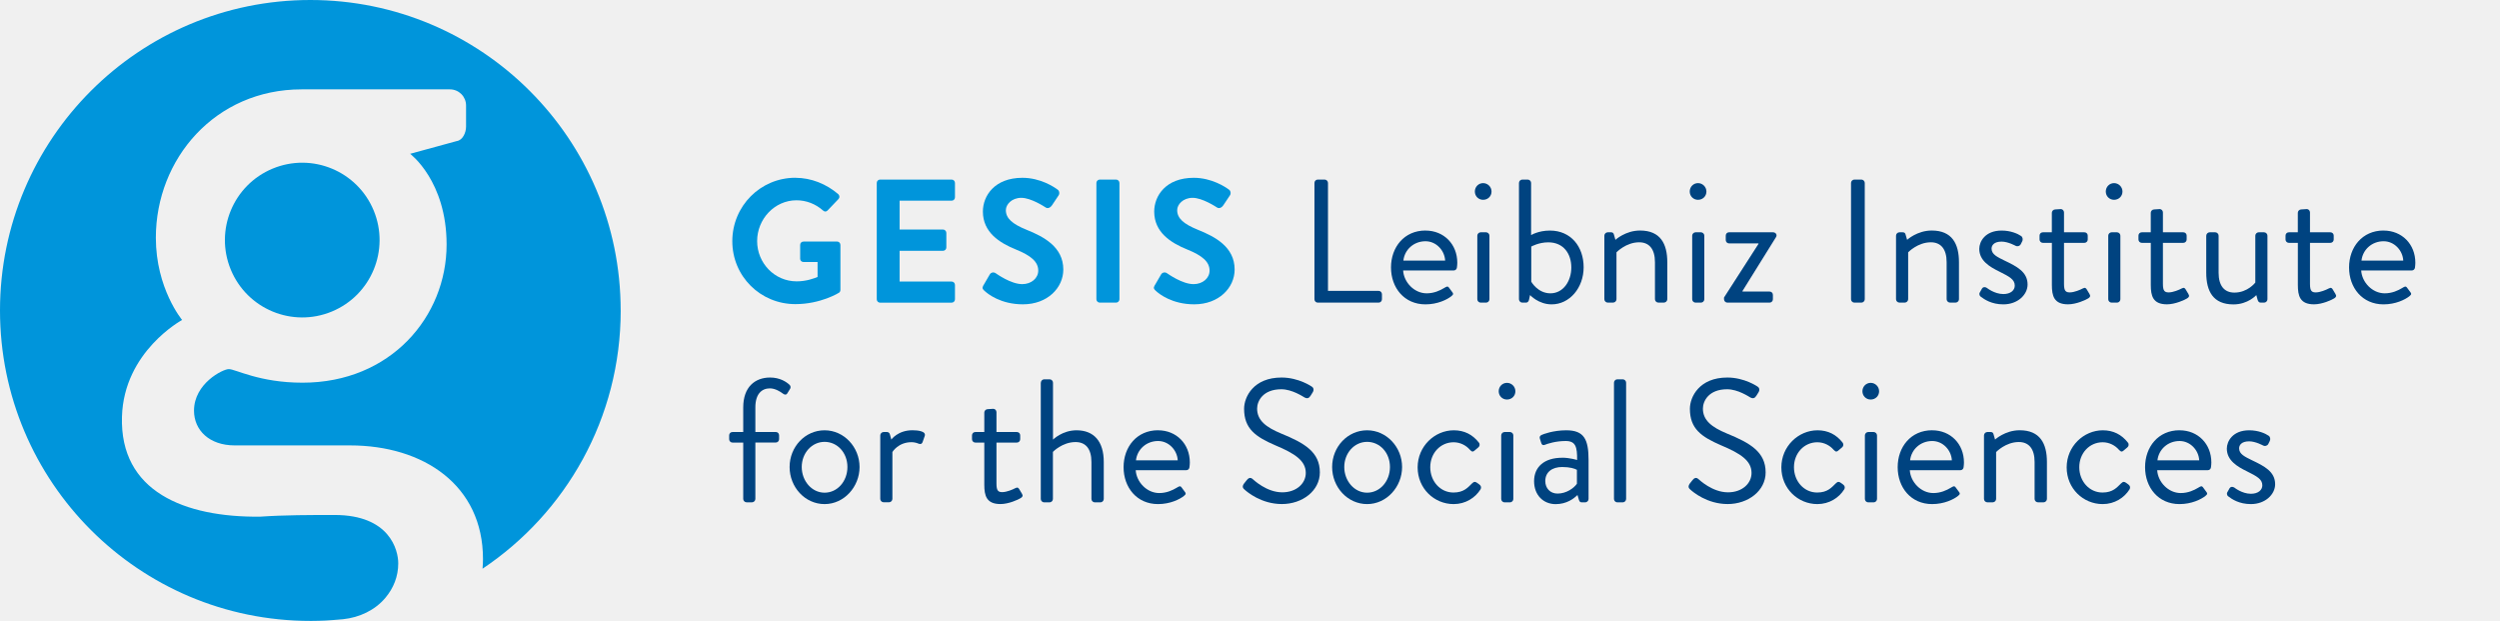
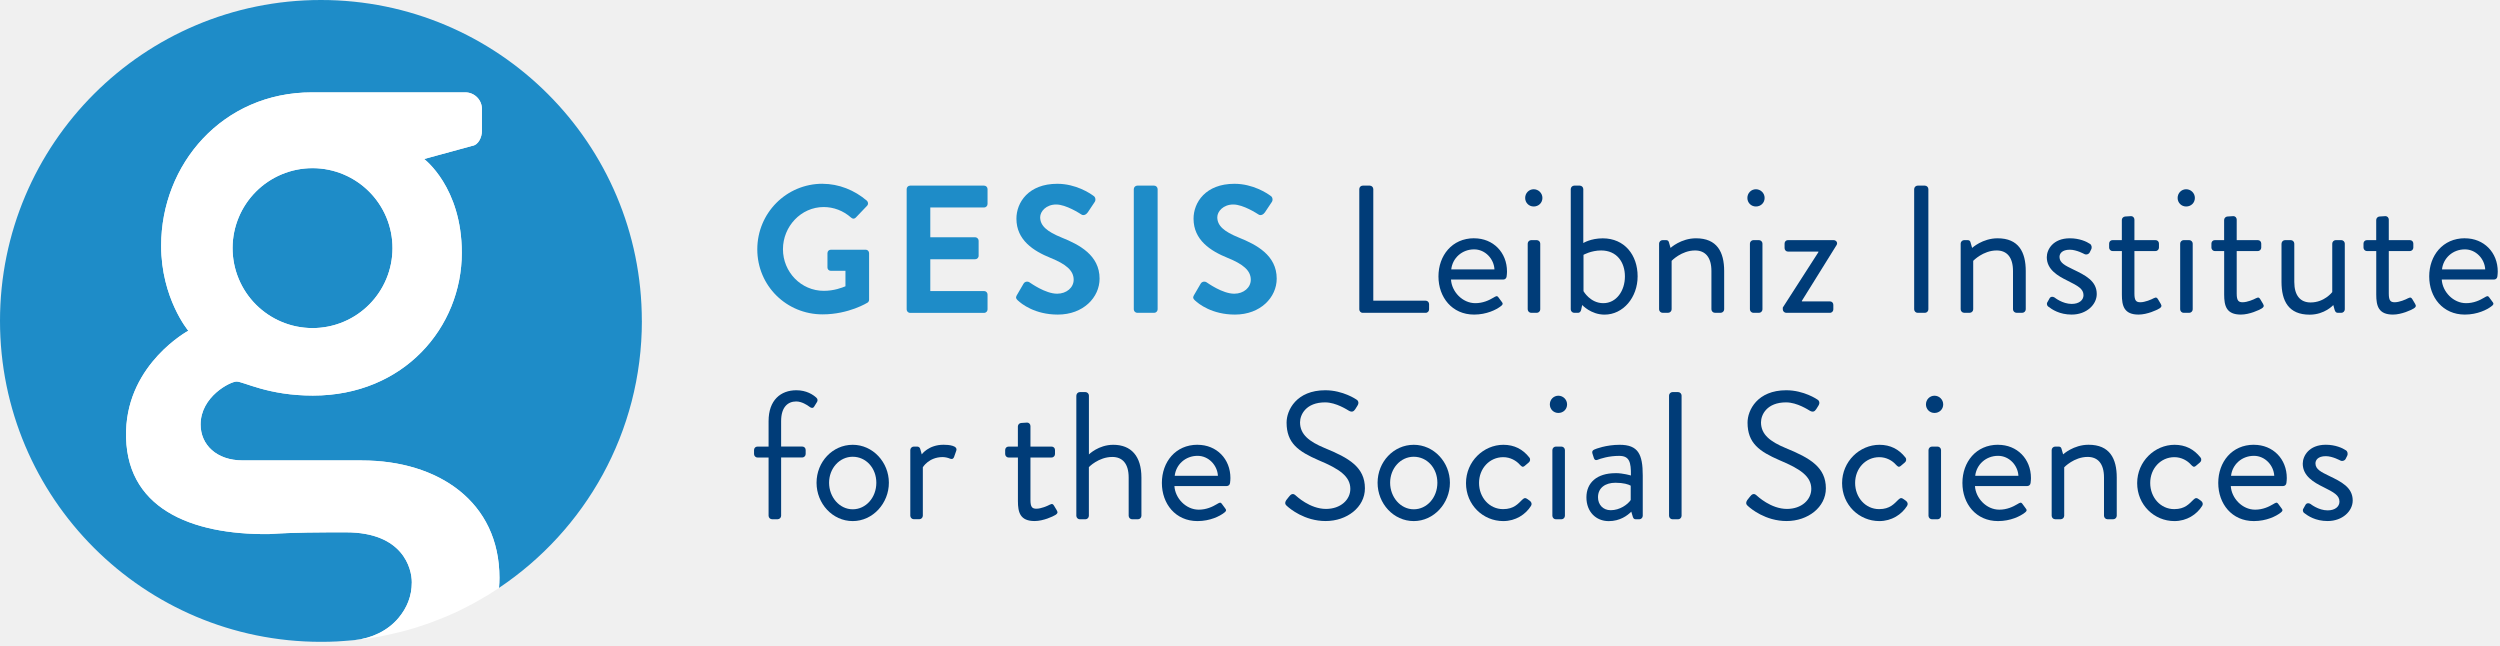
- <svg xmlns="http://www.w3.org/2000/svg" id="Ebene_1" data-name="Ebene 1" viewBox="0 0 620.22 154.04">
-   <defs>
-     <style>
-       .cls-1 {
-         fill: none;
-       }
- 
-       .cls-2 {
-         fill: #004380;
-       }
- 
-       .cls-3 {
-         fill: #0095db;
-       }
-     </style>
-   </defs>
-   <circle class="cls-3" cx="75.01" cy="59.56" r="19.19" transform="translate(-17.08 33.24) rotate(-22.5)" />
+ <svg xmlns="http://www.w3.org/2000/svg" width="100%" height="100%" viewBox="0 0 600 155" version="1.1" xml:space="preserve" style="fill-rule:evenodd;clip-rule:evenodd;stroke-linejoin:round;stroke-miterlimit:2;">
  <g>
-     <rect class="cls-1" x="179.97" y="44.55" width="437.48" height="80.51" />
-     <path class="cls-3" d="M197.41,44.11c3.92,0,7.68,1.53,10.64,4.06.35.35.39.87.04,1.22l-2.7,2.83c-.35.35-.74.35-1.13,0-1.88-1.66-4.19-2.53-6.58-2.53-5.45,0-9.77,4.67-9.77,10.12s4.32,9.99,9.81,9.99c2.44,0,4.32-.74,5.19-1.09v-3.71h-3.49c-.48,0-.83-.35-.83-.79v-3.45c0-.48.35-.83.83-.83h8.37c.44,0,.79.39.79.83v11.16c0,.35-.17.57-.35.7,0,0-4.49,2.83-10.82,2.83-8.68,0-15.66-6.89-15.66-15.61s6.98-15.74,15.66-15.74Z" />
-     <path class="cls-3" d="M217.6,45.38c0-.44.35-.83.83-.83h17.75c.48,0,.83.39.83.83v3.58c0,.44-.35.83-.83.83h-12.91v7.15h10.77c.44,0,.83.39.83.83v3.62c0,.48-.39.83-.83.83h-10.77v7.63h12.91c.48,0,.83.39.83.83v3.58c0,.44-.35.83-.83.83h-17.75c-.48,0-.83-.39-.83-.83v-28.87Z" />
-     <path class="cls-3" d="M244.07,70.8l1.57-2.7c.35-.61,1.09-.61,1.48-.31.22.13,3.75,2.7,6.59,2.7,2.27,0,3.97-1.48,3.97-3.36,0-2.22-1.88-3.75-5.54-5.23-4.1-1.66-8.2-4.27-8.2-9.42,0-3.88,2.88-8.37,9.81-8.37,4.45,0,7.85,2.27,8.72,2.92.44.26.57,1,.26,1.44l-1.66,2.49c-.35.52-1,.87-1.53.52-.35-.22-3.66-2.4-6.06-2.4s-3.84,1.66-3.84,3.05c0,2.05,1.61,3.44,5.15,4.88,4.23,1.7,9.11,4.23,9.11,9.86,0,4.49-3.88,8.63-10.03,8.63-5.49,0-8.72-2.57-9.59-3.4-.39-.39-.61-.61-.22-1.31Z" />
-     <path class="cls-3" d="M272.11,45.38c0-.44.39-.83.83-.83h4.06c.44,0,.83.39.83.83v28.87c0,.44-.39.83-.83.83h-4.06c-.44,0-.83-.39-.83-.83v-28.87Z" />
-     <path class="cls-3" d="M286.59,70.8l1.57-2.7c.35-.61,1.09-.61,1.48-.31.22.13,3.75,2.7,6.59,2.7,2.27,0,3.97-1.48,3.97-3.36,0-2.22-1.88-3.75-5.54-5.23-4.1-1.66-8.2-4.27-8.2-9.42,0-3.88,2.88-8.37,9.81-8.37,4.45,0,7.85,2.27,8.72,2.92.44.26.57,1,.26,1.44l-1.66,2.49c-.35.52-1,.87-1.53.52-.35-.22-3.66-2.4-6.06-2.4s-3.84,1.66-3.84,3.05c0,2.05,1.61,3.44,5.15,4.88,4.23,1.7,9.11,4.23,9.11,9.86,0,4.49-3.88,8.63-10.03,8.63-5.49,0-8.72-2.57-9.59-3.4-.39-.39-.61-.61-.22-1.31Z" />
-     <path class="cls-2" d="M326.23,45.38c0-.44.35-.83.83-.83h1.7c.44,0,.83.39.83.83v26.78h12.56c.48,0,.83.39.83.83v1.26c0,.44-.35.83-.83.83h-15.09c-.48,0-.83-.39-.83-.83v-28.87Z" />
-     <path class="cls-2" d="M353.79,57.2c4.58,0,7.89,3.4,7.89,7.98,0,.31-.04.87-.09,1.18-.04.44-.39.74-.79.74h-12.56c.17,2.92,2.75,5.67,5.84,5.67,1.83,0,3.31-.7,4.32-1.31.61-.35.87-.57,1.22-.09.26.35.48.65.74,1,.31.39.48.65-.17,1.13-1.05.83-3.4,2.01-6.41,2.01-5.28,0-8.55-4.14-8.55-9.16s3.27-9.16,8.55-9.16ZM358.67,64.65c-.13-2.53-2.22-4.8-4.88-4.8-2.92,0-5.19,2.09-5.49,4.8h10.38Z" />
-     <path class="cls-2" d="M366.04,47.52c0-1.18.92-2.09,2.05-2.09s2.09.92,2.09,2.09-.92,2.05-2.09,2.05-2.05-.92-2.05-2.05ZM366.65,58.46c0-.44.39-.83.83-.83h1.35c.44,0,.83.39.83.83v15.79c0,.44-.39.83-.83.83h-1.35c-.44,0-.83-.39-.83-.83v-15.79Z" />
-     <path class="cls-2" d="M376.99,45.38c0-.44.39-.83.83-.83h1.35c.44,0,.83.39.83.83v12.95s1.79-1.13,4.67-1.13c5.23,0,8.37,4.01,8.37,9.11s-3.49,9.2-7.94,9.2c-3.27,0-5.36-2.31-5.36-2.31l-.26,1.18c-.09.39-.35.7-.74.7h-.92c-.44,0-.83-.39-.83-.83v-28.87ZM384.79,72.77c3.18,0,5.19-3.01,5.19-6.41s-1.92-6.24-5.71-6.24c-2.4,0-4.23,1.05-4.23,1.05v8.72s1.61,2.88,4.75,2.88Z" />
-     <path class="cls-2" d="M398.18,58.46c0-.44.39-.83.83-.83h.83c.39,0,.61.17.7.52l.39,1.35s2.49-2.31,6.11-2.31c5.06,0,6.76,3.31,6.76,7.85v9.2c0,.44-.39.83-.83.83h-1.4c-.44,0-.83-.39-.83-.83v-9.2c0-3.31-1.48-4.93-3.92-4.93-3.27,0-5.63,2.49-5.63,2.49v11.64c0,.44-.39.83-.83.83h-1.35c-.44,0-.83-.39-.83-.83v-15.79Z" />
-     <path class="cls-2" d="M419.37,47.52c0-1.18.92-2.09,2.05-2.09s2.09.92,2.09,2.09-.92,2.05-2.09,2.05-2.05-.92-2.05-2.05ZM419.98,58.46c0-.44.39-.83.83-.83h1.35c.44,0,.83.39.83.83v15.79c0,.44-.39.83-.83.83h-1.35c-.44,0-.83-.39-.83-.83v-15.79Z" />
-     <path class="cls-2" d="M427.88,73.81l8.55-13.3v-.13h-7.33c-.44,0-.79-.39-.79-.83v-1.09c0-.48.35-.83.79-.83h10.95c.65,0,1.09.61.74,1.18l-8.33,13.39v.13h6.72c.48,0,.83.35.83.83v1.09c0,.44-.35.83-.83.83h-10.47c-.44,0-.83-.39-.83-.83v-.44Z" />
-     <path class="cls-2" d="M459.4,45.38c0-.44.39-.83.83-.83h1.75c.44,0,.83.39.83.83v28.87c0,.44-.39.83-.83.83h-1.75c-.44,0-.83-.39-.83-.83v-28.87Z" />
-     <path class="cls-2" d="M470.57,58.46c0-.44.39-.83.83-.83h.83c.39,0,.61.17.7.52l.39,1.35s2.49-2.31,6.11-2.31c5.06,0,6.76,3.31,6.76,7.85v9.2c0,.44-.39.83-.83.83h-1.4c-.44,0-.83-.39-.83-.83v-9.2c0-3.31-1.48-4.93-3.92-4.93-3.27,0-5.63,2.49-5.63,2.49v11.64c0,.44-.39.83-.83.83h-1.35c-.44,0-.83-.39-.83-.83v-15.79Z" />
-     <path class="cls-2" d="M491.32,72.64c.17-.26.48-.87.61-1.09.22-.35.7-.44,1.18-.13,0,0,1.88,1.53,4.1,1.53,1.79,0,2.83-.92,2.83-2.09,0-1.53-1.31-2.22-3.84-3.49-2.31-1.13-4.97-2.66-4.97-5.63,0-1.83,1.48-4.54,5.54-4.54,2.27,0,4.01.78,4.84,1.35.39.26.52.87.26,1.35l-.35.7c-.26.48-.87.61-1.26.39,0,0-1.88-1.05-3.49-1.05-1.96,0-2.49,1-2.49,1.74,0,1.44,1.44,2.09,3.23,2.97,3.01,1.44,5.71,2.79,5.71,5.93,0,2.53-2.44,4.93-6.02,4.93-2.92,0-4.71-1.22-5.67-1.96-.22-.17-.35-.61-.22-.92Z" />
-     <path class="cls-2" d="M509.24,60.25h-2.22c-.48,0-.83-.39-.83-.83v-.96c0-.48.35-.83.83-.83h2.22v-4.84c0-.44.39-.83.83-.83l1.4-.09c.44,0,.79.39.79.83v4.93h5.06c.48,0,.83.35.83.83v.96c0,.44-.35.83-.83.83h-5.06v10.2c0,1.74.44,2.09,1.44,2.09,1.09,0,2.62-.65,3.18-.96.65-.35.83-.09,1.05.26l.65,1.09c.31.52.17.78-.3,1.09-.61.39-2.97,1.48-5.02,1.48-3.49,0-4.01-2.09-4.01-4.8v-10.47Z" />
-     <path class="cls-2" d="M522.63,47.52c0-1.18.92-2.09,2.05-2.09s2.09.92,2.09,2.09-.92,2.05-2.09,2.05-2.05-.92-2.05-2.05ZM523.24,58.46c0-.44.39-.83.83-.83h1.35c.44,0,.83.39.83.83v15.79c0,.44-.39.83-.83.83h-1.35c-.44,0-.83-.39-.83-.83v-15.79Z" />
-     <path class="cls-2" d="M533.79,60.25h-2.22c-.48,0-.83-.39-.83-.83v-.96c0-.48.35-.83.83-.83h2.22v-4.84c0-.44.39-.83.83-.83l1.4-.09c.44,0,.79.39.79.83v4.93h5.06c.48,0,.83.35.83.83v.96c0,.44-.35.83-.83.83h-5.06v10.2c0,1.74.44,2.09,1.44,2.09,1.09,0,2.62-.65,3.18-.96.65-.35.83-.09,1.05.26l.65,1.09c.31.52.17.78-.3,1.09-.61.39-2.97,1.48-5.02,1.48-3.49,0-4.01-2.09-4.01-4.8v-10.47Z" />
-     <path class="cls-2" d="M547.57,58.46c0-.44.39-.83.83-.83h1.4c.44,0,.83.39.83.83v9.2c0,3.31,1.48,4.93,3.92,4.93,3.31,0,5.19-2.49,5.19-2.49v-11.64c0-.44.39-.83.83-.83h1.35c.44,0,.83.39.83.83v15.79c0,.44-.39.83-.83.83h-.83c-.48,0-.65-.31-.79-.74l-.31-1.13s-2.05,2.31-5.67,2.31c-5.06,0-6.76-3.27-6.76-7.89v-9.16Z" />
-     <path class="cls-2" d="M570.29,60.25h-2.22c-.48,0-.83-.39-.83-.83v-.96c0-.48.35-.83.83-.83h2.22v-4.84c0-.44.39-.83.83-.83l1.4-.09c.44,0,.79.39.79.83v4.93h5.06c.48,0,.83.35.83.83v.96c0,.44-.35.83-.83.83h-5.06v10.2c0,1.74.44,2.09,1.44,2.09,1.09,0,2.62-.65,3.18-.96.65-.35.83-.09,1.05.26l.65,1.09c.31.52.17.78-.31,1.09-.61.39-2.96,1.48-5.01,1.48-3.49,0-4.01-2.09-4.01-4.8v-10.47Z" />
-     <path class="cls-2" d="M591.57,57.2c4.58,0,7.89,3.4,7.89,7.98,0,.31-.04.87-.09,1.18-.04.44-.39.74-.79.74h-12.56c.17,2.92,2.75,5.67,5.84,5.67,1.83,0,3.31-.7,4.32-1.31.61-.35.87-.57,1.22-.09.26.35.48.65.74,1,.31.39.48.65-.17,1.13-1.05.83-3.4,2.01-6.41,2.01-5.28,0-8.55-4.14-8.55-9.16s3.27-9.16,8.55-9.16ZM596.46,64.65c-.13-2.53-2.22-4.8-4.88-4.8-2.92,0-5.19,2.09-5.49,4.8h10.38Z" />
-     <path class="cls-2" d="M184.46,109.8h-2.66c-.48,0-.83-.39-.83-.83v-.96c0-.48.35-.83.83-.83h2.66v-6.11c0-5.06,2.92-7.41,6.67-7.41,2.4,0,4.01,1.05,4.8,1.79.31.26.35.7.17,1l-.7,1.13c-.26.44-.7.39-1.13.04-.57-.44-1.88-1.27-3.18-1.27-2.01,0-3.62,1.35-3.62,4.71v6.11h5.06c.48,0,.83.35.83.83v.96c0,.44-.35.83-.83.83h-5.06v14c0,.44-.39.83-.83.83h-1.35c-.44,0-.83-.39-.83-.83v-14Z" />
-     <path class="cls-2" d="M204.65,106.75c4.84,0,8.68,4.19,8.68,9.11s-3.84,9.2-8.68,9.2-8.68-4.19-8.68-9.2,3.84-9.11,8.68-9.11ZM204.65,122.23c3.18,0,5.67-2.83,5.67-6.37s-2.49-6.24-5.67-6.24-5.67,2.79-5.67,6.24,2.49,6.37,5.67,6.37Z" />
-     <path class="cls-2" d="M218.47,108.01c0-.44.39-.83.83-.83h.83c.35,0,.65.22.74.61l.35,1.26s1.61-2.31,5.23-2.31c1.31,0,3.49.22,3.05,1.44l-.52,1.48c-.22.57-.61.57-1.05.39-.39-.17-1.05-.35-1.7-.35-3.31,0-4.75,2.44-4.75,2.44v11.64c0,.44-.39.83-.83.83h-1.35c-.44,0-.83-.39-.83-.83v-15.79Z" />
-     <path class="cls-2" d="M244.29,109.8h-2.22c-.48,0-.83-.39-.83-.83v-.96c0-.48.35-.83.83-.83h2.22v-4.84c0-.44.39-.83.83-.83l1.4-.09c.44,0,.79.39.79.83v4.93h5.06c.48,0,.83.35.83.83v.96c0,.44-.35.83-.83.83h-5.06v10.2c0,1.74.44,2.09,1.44,2.09,1.09,0,2.62-.65,3.18-.96.65-.35.83-.09,1.05.26l.65,1.09c.31.52.17.78-.31,1.09-.61.39-2.97,1.48-5.02,1.48-3.49,0-4.01-2.09-4.01-4.8v-10.47Z" />
-     <path class="cls-2" d="M258.33,94.93c0-.44.39-.83.83-.83h1.35c.44,0,.83.39.83.83v14.13s2.31-2.31,5.84-2.31c4.32,0,6.76,2.75,6.76,7.85v9.2c0,.44-.39.83-.83.83h-1.4c-.44,0-.83-.39-.83-.83v-9.2c0-3.31-1.48-4.93-3.93-4.93-3.31,0-5.63,2.44-5.63,2.44v11.69c0,.44-.39.83-.83.83h-1.35c-.44,0-.83-.39-.83-.83v-28.87Z" />
-     <path class="cls-2" d="M287.41,106.75c4.58,0,7.89,3.4,7.89,7.98,0,.31-.04.87-.09,1.18-.04.44-.39.74-.78.74h-12.56c.17,2.92,2.75,5.67,5.84,5.67,1.83,0,3.31-.7,4.32-1.31.61-.35.87-.57,1.22-.09.26.35.48.65.74,1,.31.39.48.65-.17,1.13-1.05.83-3.4,2.01-6.41,2.01-5.28,0-8.55-4.14-8.55-9.16s3.27-9.16,8.55-9.16ZM292.3,114.21c-.13-2.53-2.22-4.8-4.88-4.8-2.92,0-5.19,2.09-5.49,4.8h10.38Z" />
-     <path class="cls-2" d="M308.69,120.05c.22-.26.44-.57.65-.83.44-.57.92-.92,1.53-.39.31.26,3.49,3.31,7.37,3.31,3.53,0,5.84-2.22,5.84-4.8,0-3.01-2.62-4.8-7.63-6.89-4.8-2.09-7.68-4.06-7.68-9.03,0-2.97,2.35-7.76,9.29-7.76,4.27,0,7.46,2.22,7.46,2.22.26.13.79.65.26,1.48-.17.26-.35.57-.52.83-.39.61-.83.78-1.53.39-.31-.17-3.05-2.01-5.71-2.01-4.62,0-6.02,2.97-6.02,4.8,0,2.92,2.22,4.62,5.89,6.15,5.89,2.4,9.68,4.62,9.68,9.68,0,4.54-4.32,7.85-9.42,7.85s-8.63-3.01-9.2-3.53c-.35-.31-.79-.65-.26-1.48Z" />
-     <path class="cls-2" d="M339.3,106.75c4.84,0,8.68,4.19,8.68,9.11s-3.84,9.2-8.68,9.2-8.68-4.19-8.68-9.2,3.84-9.11,8.68-9.11ZM339.3,122.23c3.18,0,5.67-2.83,5.67-6.37s-2.49-6.24-5.67-6.24-5.67,2.79-5.67,6.24,2.49,6.37,5.67,6.37Z" />
-     <path class="cls-2" d="M360.8,106.75c2.62,0,4.67,1.05,6.24,3.05.31.39.22.92-.17,1.22l-.83.7c-.65.61-.87.17-1.26-.17-.87-1-2.31-1.83-4.01-1.83-3.27,0-5.8,2.7-5.8,6.19s2.49,6.28,5.76,6.28c2.62,0,3.62-1.31,4.62-2.27.52-.52.83-.44,1.31-.09l.48.35c.44.31.57.79.31,1.22-1.31,2.09-3.71,3.66-6.67,3.66-4.84,0-8.94-3.88-8.94-9.11s4.23-9.2,8.98-9.2Z" />
-     <path class="cls-2" d="M371.96,97.07c0-1.18.92-2.09,2.05-2.09s2.09.92,2.09,2.09-.92,2.05-2.09,2.05-2.05-.92-2.05-2.05ZM372.58,108.01c0-.44.39-.83.83-.83h1.35c.44,0,.83.39.83.83v15.79c0,.44-.39.83-.83.83h-1.35c-.44,0-.83-.39-.83-.83v-15.79Z" />
-     <path class="cls-2" d="M387.71,113.55c1.88,0,3.71.57,3.71.57.04-3.23-.35-4.71-2.83-4.71s-4.45.65-5.23.96c-.44.17-.7-.04-.83-.44l-.35-1.09c-.17-.52.09-.79.48-.96.26-.13,2.79-1.13,6.06-1.13,4.45,0,5.54,2.27,5.54,7.37v9.68c0,.44-.39.83-.83.83h-.83c-.48,0-.61-.26-.74-.65l-.35-1.18c-.92.92-2.7,2.27-5.41,2.27-3.05,0-5.36-2.22-5.36-5.71s2.49-5.8,6.98-5.8ZM386.57,122.45c2.18,0,4.06-1.35,4.8-2.44v-3.45c-.52-.31-1.75-.7-3.66-.7-2.44,0-4.19,1.22-4.19,3.49,0,1.74,1.18,3.1,3.05,3.1Z" />
-     <path class="cls-2" d="M400.57,94.93c0-.44.39-.83.83-.83h1.35c.44,0,.83.39.83.83v28.87c0,.44-.39.83-.83.83h-1.35c-.44,0-.83-.39-.83-.83v-28.87Z" />
-     <path class="cls-2" d="M419.32,120.05c.22-.26.44-.57.65-.83.44-.57.92-.92,1.53-.39.31.26,3.49,3.31,7.37,3.31,3.53,0,5.84-2.22,5.84-4.8,0-3.01-2.62-4.8-7.63-6.89-4.8-2.09-7.67-4.06-7.67-9.03,0-2.97,2.35-7.76,9.29-7.76,4.27,0,7.46,2.22,7.46,2.22.26.13.79.65.26,1.48-.17.26-.35.57-.52.83-.39.61-.83.78-1.53.39-.31-.17-3.05-2.01-5.71-2.01-4.62,0-6.02,2.97-6.02,4.8,0,2.92,2.22,4.62,5.89,6.15,5.89,2.4,9.68,4.62,9.68,9.68,0,4.54-4.32,7.85-9.42,7.85s-8.63-3.01-9.2-3.53c-.35-.31-.78-.65-.26-1.48Z" />
-     <path class="cls-2" d="M451.07,106.75c2.62,0,4.67,1.05,6.24,3.05.31.39.22.92-.17,1.22l-.83.7c-.65.61-.87.17-1.26-.17-.87-1-2.31-1.83-4.01-1.83-3.27,0-5.8,2.7-5.8,6.19s2.49,6.28,5.76,6.28c2.62,0,3.62-1.31,4.62-2.27.52-.52.83-.44,1.31-.09l.48.35c.44.31.57.79.31,1.22-1.31,2.09-3.71,3.66-6.67,3.66-4.84,0-8.94-3.88-8.94-9.11s4.23-9.2,8.98-9.2Z" />
-     <path class="cls-2" d="M462.23,97.07c0-1.18.92-2.09,2.05-2.09s2.09.92,2.09,2.09-.92,2.05-2.09,2.05-2.05-.92-2.05-2.05ZM462.84,108.01c0-.44.39-.83.83-.83h1.35c.44,0,.83.39.83.83v15.79c0,.44-.39.83-.83.83h-1.35c-.44,0-.83-.39-.83-.83v-15.79Z" />
-     <path class="cls-2" d="M479.54,106.75c4.58,0,7.89,3.4,7.89,7.98,0,.31-.04.87-.09,1.18-.04.44-.39.74-.79.74h-12.56c.17,2.92,2.75,5.67,5.84,5.67,1.83,0,3.31-.7,4.32-1.31.61-.35.87-.57,1.22-.09.26.35.48.65.74,1,.31.39.48.65-.17,1.13-1.05.83-3.4,2.01-6.41,2.01-5.28,0-8.55-4.14-8.55-9.16s3.27-9.16,8.55-9.16ZM484.43,114.21c-.13-2.53-2.22-4.8-4.88-4.8-2.92,0-5.19,2.09-5.49,4.8h10.38Z" />
-     <path class="cls-2" d="M492.4,108.01c0-.44.39-.83.83-.83h.83c.39,0,.61.17.7.52l.39,1.35s2.49-2.31,6.11-2.31c5.06,0,6.76,3.31,6.76,7.85v9.2c0,.44-.39.83-.83.83h-1.4c-.44,0-.83-.39-.83-.83v-9.2c0-3.31-1.48-4.93-3.92-4.93-3.27,0-5.63,2.49-5.63,2.49v11.64c0,.44-.39.83-.83.83h-1.35c-.44,0-.83-.39-.83-.83v-15.79Z" />
-     <path class="cls-2" d="M521.88,106.75c2.62,0,4.67,1.05,6.24,3.05.31.39.22.92-.17,1.22l-.83.7c-.65.61-.87.17-1.26-.17-.87-1-2.31-1.83-4.01-1.83-3.27,0-5.8,2.7-5.8,6.19s2.49,6.28,5.76,6.28c2.62,0,3.62-1.31,4.62-2.27.52-.52.83-.44,1.31-.09l.48.35c.44.31.57.79.31,1.22-1.31,2.09-3.71,3.66-6.67,3.66-4.84,0-8.94-3.88-8.94-9.11s4.23-9.2,8.98-9.2Z" />
-     <path class="cls-2" d="M540.94,106.75c4.58,0,7.89,3.4,7.89,7.98,0,.31-.04.87-.09,1.18-.04.44-.39.74-.79.74h-12.56c.17,2.92,2.75,5.67,5.84,5.67,1.83,0,3.31-.7,4.32-1.31.61-.35.87-.57,1.22-.09.26.35.48.65.74,1,.31.39.48.65-.17,1.13-1.05.83-3.4,2.01-6.41,2.01-5.28,0-8.55-4.14-8.55-9.16s3.27-9.16,8.55-9.16ZM545.82,114.21c-.13-2.53-2.22-4.8-4.88-4.8-2.92,0-5.19,2.09-5.49,4.8h10.38Z" />
-     <path class="cls-2" d="M552.76,122.19c.17-.26.48-.87.61-1.09.22-.35.7-.44,1.18-.13,0,0,1.88,1.53,4.1,1.53,1.79,0,2.83-.92,2.83-2.09,0-1.53-1.31-2.22-3.84-3.49-2.31-1.13-4.97-2.66-4.97-5.63,0-1.83,1.48-4.54,5.54-4.54,2.27,0,4.01.78,4.84,1.35.39.26.52.87.26,1.35l-.35.7c-.26.48-.87.61-1.26.39,0,0-1.88-1.05-3.49-1.05-1.96,0-2.49,1-2.49,1.74,0,1.44,1.44,2.09,3.23,2.97,3.01,1.44,5.71,2.79,5.71,5.93,0,2.53-2.44,4.93-6.02,4.93-2.92,0-4.71-1.22-5.67-1.96-.22-.17-.35-.61-.22-.92Z" />
+     <g>
+       <path d="M197.41,44.11c3.92,0 7.68,1.53 10.64,4.06c0.35,0.35 0.39,0.87 0.04,1.22l-2.7,2.83c-0.35,0.35 -0.74,0.35 -1.13,0c-1.88,-1.66 -4.19,-2.53 -6.58,-2.53c-5.45,0 -9.77,4.67 -9.77,10.12c0,5.45 4.32,9.99 9.81,9.99c2.44,0 4.32,-0.74 5.19,-1.09l0,-3.71l-3.49,0c-0.48,0 -0.83,-0.35 -0.83,-0.79l0,-3.45c0,-0.48 0.35,-0.83 0.83,-0.83l8.37,0c0.44,0 0.79,0.39 0.79,0.83l0,11.16c0,0.35 -0.17,0.57 -0.35,0.7c0,0 -4.49,2.83 -10.82,2.83c-8.68,0 -15.66,-6.89 -15.66,-15.61c0,-8.72 6.98,-15.74 15.66,-15.74l0,0.01Z" style="fill:#1e8cc8;fill-rule:nonzero;" />
+       <path d="M217.6,45.38c0,-0.44 0.35,-0.83 0.83,-0.83l17.75,0c0.48,0 0.83,0.39 0.83,0.83l0,3.58c0,0.44 -0.35,0.83 -0.83,0.83l-12.91,0l0,7.15l10.77,0c0.44,0 0.83,0.39 0.83,0.83l0,3.62c0,0.48 -0.39,0.83 -0.83,0.83l-10.77,0l0,7.63l12.91,0c0.48,0 0.83,0.39 0.83,0.83l0,3.58c0,0.44 -0.35,0.83 -0.83,0.83l-17.75,0c-0.48,0 -0.83,-0.39 -0.83,-0.83l0,-28.88Z" style="fill:#1e8cc8;fill-rule:nonzero;" />
+       <path d="M244.07,70.8l1.57,-2.7c0.35,-0.61 1.09,-0.61 1.48,-0.31c0.22,0.13 3.75,2.7 6.59,2.7c2.27,0 3.97,-1.48 3.97,-3.36c0,-2.22 -1.88,-3.75 -5.54,-5.23c-4.1,-1.66 -8.2,-4.27 -8.2,-9.42c0,-3.88 2.88,-8.37 9.81,-8.37c4.45,0 7.85,2.27 8.72,2.92c0.44,0.26 0.57,1 0.26,1.44l-1.66,2.49c-0.35,0.52 -1,0.87 -1.53,0.52c-0.35,-0.22 -3.66,-2.4 -6.06,-2.4c-2.4,0 -3.84,1.66 -3.84,3.05c0,2.05 1.61,3.44 5.15,4.88c4.23,1.7 9.11,4.23 9.11,9.86c0,4.49 -3.88,8.63 -10.03,8.63c-5.49,0 -8.72,-2.57 -9.59,-3.4c-0.39,-0.39 -0.61,-0.61 -0.22,-1.31l0.01,0.01Z" style="fill:#1e8cc8;fill-rule:nonzero;" />
+       <path d="M272.11,45.38c0,-0.44 0.39,-0.83 0.83,-0.83l4.06,0c0.44,0 0.83,0.39 0.83,0.83l0,28.87c0,0.44 -0.39,0.83 -0.83,0.83l-4.06,0c-0.44,0 -0.83,-0.39 -0.83,-0.83l0,-28.87Z" style="fill:#1e8cc8;fill-rule:nonzero;" />
+       <path d="M286.58,70.8l1.57,-2.7c0.35,-0.61 1.09,-0.61 1.48,-0.31c0.22,0.13 3.75,2.7 6.59,2.7c2.27,0 3.97,-1.48 3.97,-3.36c0,-2.22 -1.88,-3.75 -5.54,-5.23c-4.1,-1.66 -8.2,-4.27 -8.2,-9.42c0,-3.88 2.88,-8.37 9.81,-8.37c4.45,0 7.85,2.27 8.72,2.92c0.44,0.26 0.57,1 0.26,1.44l-1.66,2.49c-0.35,0.52 -1,0.87 -1.53,0.52c-0.35,-0.22 -3.66,-2.4 -6.06,-2.4c-2.4,0 -3.84,1.66 -3.84,3.05c0,2.05 1.61,3.44 5.15,4.88c4.23,1.7 9.11,4.23 9.11,9.86c0,4.49 -3.88,8.63 -10.03,8.63c-5.49,0 -8.72,-2.57 -9.59,-3.4c-0.39,-0.39 -0.61,-0.61 -0.22,-1.31l0.01,0.01Z" style="fill:#1e8cc8;fill-rule:nonzero;" />
+       <path d="M326.23,45.38c0,-0.44 0.35,-0.83 0.83,-0.83l1.7,0c0.44,0 0.83,0.39 0.83,0.83l0,26.78l12.56,0c0.48,0 0.83,0.39 0.83,0.83l0,1.26c0,0.44 -0.35,0.83 -0.83,0.83l-15.09,0c-0.48,0 -0.83,-0.39 -0.83,-0.83l0,-28.87Z" style="fill:#003c78;fill-rule:nonzero;" />
+       <path d="M353.79,57.19c4.58,0 7.89,3.4 7.89,7.98c0,0.31 -0.04,0.87 -0.09,1.18c-0.04,0.44 -0.39,0.74 -0.79,0.74l-12.56,0c0.17,2.92 2.75,5.67 5.84,5.67c1.83,0 3.31,-0.7 4.32,-1.31c0.61,-0.35 0.87,-0.57 1.22,-0.09c0.26,0.35 0.48,0.65 0.74,1c0.31,0.39 0.48,0.65 -0.17,1.13c-1.05,0.83 -3.4,2.01 -6.41,2.01c-5.28,0 -8.55,-4.14 -8.55,-9.16c0,-5.02 3.27,-9.16 8.55,-9.16l0.01,0.01Zm4.88,7.46c-0.13,-2.53 -2.22,-4.8 -4.88,-4.8c-2.92,0 -5.19,2.09 -5.49,4.8l10.38,0l-0.01,0Z" style="fill:#003c78;fill-rule:nonzero;" />
+       <path d="M366.04,47.51c0,-1.18 0.92,-2.09 2.05,-2.09c1.13,0 2.09,0.92 2.09,2.09c0,1.17 -0.92,2.05 -2.09,2.05c-1.17,0 -2.05,-0.92 -2.05,-2.05Zm0.61,10.95c0,-0.44 0.39,-0.83 0.83,-0.83l1.35,0c0.44,0 0.83,0.39 0.83,0.83l0,15.79c0,0.44 -0.39,0.83 -0.83,0.83l-1.35,0c-0.44,0 -0.83,-0.39 -0.83,-0.83l0,-15.79Z" style="fill:#003c78;fill-rule:nonzero;" />
+       <path d="M376.98,45.38c0,-0.44 0.39,-0.83 0.83,-0.83l1.35,0c0.44,0 0.83,0.39 0.83,0.83l0,12.95c0,0 1.79,-1.13 4.67,-1.13c5.23,0 8.37,4.01 8.37,9.11c0,5.1 -3.49,9.2 -7.94,9.2c-3.27,0 -5.36,-2.31 -5.36,-2.31l-0.26,1.18c-0.09,0.39 -0.35,0.7 -0.74,0.7l-0.92,0c-0.44,0 -0.83,-0.39 -0.83,-0.83l0,-28.87Zm7.81,27.38c3.18,0 5.19,-3.01 5.19,-6.41c0,-3.4 -1.92,-6.24 -5.71,-6.24c-2.4,0 -4.23,1.05 -4.23,1.05l0,8.72c0,0 1.61,2.88 4.75,2.88Z" style="fill:#003c78;fill-rule:nonzero;" />
+       <path d="M398.18,58.46c0,-0.44 0.39,-0.83 0.83,-0.83l0.83,0c0.39,0 0.61,0.17 0.7,0.52l0.39,1.35c0,0 2.49,-2.31 6.11,-2.31c5.06,0 6.76,3.31 6.76,7.85l0,9.2c0,0.44 -0.39,0.83 -0.83,0.83l-1.4,0c-0.44,0 -0.83,-0.39 -0.83,-0.83l0,-9.2c0,-3.31 -1.48,-4.93 -3.92,-4.93c-3.27,0 -5.63,2.49 -5.63,2.49l0,11.64c0,0.44 -0.39,0.83 -0.83,0.83l-1.35,0c-0.44,0 -0.83,-0.39 -0.83,-0.83l0,-15.79l0,0.01Z" style="fill:#003c78;fill-rule:nonzero;" />
+       <path d="M419.37,47.51c0,-1.18 0.92,-2.09 2.05,-2.09c1.13,0 2.09,0.92 2.09,2.09c0,1.17 -0.92,2.05 -2.09,2.05c-1.17,0 -2.05,-0.92 -2.05,-2.05Zm0.61,10.95c0,-0.44 0.39,-0.83 0.83,-0.83l1.35,0c0.44,0 0.83,0.39 0.83,0.83l0,15.79c0,0.44 -0.39,0.83 -0.83,0.83l-1.35,0c-0.44,0 -0.83,-0.39 -0.83,-0.83l0,-15.79Z" style="fill:#003c78;fill-rule:nonzero;" />
+       <path d="M427.87,73.81l8.55,-13.3l0,-0.13l-7.33,0c-0.44,0 -0.79,-0.39 -0.79,-0.83l0,-1.09c0,-0.48 0.35,-0.83 0.79,-0.83l10.95,0c0.65,0 1.09,0.61 0.74,1.18l-8.33,13.39l0,0.13l6.72,0c0.48,0 0.83,0.35 0.83,0.83l0,1.09c0,0.44 -0.35,0.83 -0.83,0.83l-10.47,0c-0.44,0 -0.83,-0.39 -0.83,-0.83l0,-0.44Z" style="fill:#003c78;fill-rule:nonzero;" />
+       <path d="M459.4,45.38c0,-0.44 0.39,-0.83 0.83,-0.83l1.75,0c0.44,0 0.83,0.39 0.83,0.83l0,28.87c0,0.44 -0.39,0.83 -0.83,0.83l-1.75,0c-0.44,0 -0.83,-0.39 -0.83,-0.83l0,-28.87Z" style="fill:#003c78;fill-rule:nonzero;" />
+       <path d="M470.56,58.46c0,-0.44 0.39,-0.83 0.83,-0.83l0.83,0c0.39,0 0.61,0.17 0.7,0.52l0.39,1.35c0,0 2.49,-2.31 6.11,-2.31c5.06,0 6.76,3.31 6.76,7.85l0,9.2c0,0.44 -0.39,0.83 -0.83,0.83l-1.4,0c-0.44,0 -0.83,-0.39 -0.83,-0.83l0,-9.2c0,-3.31 -1.48,-4.93 -3.92,-4.93c-3.27,0 -5.63,2.49 -5.63,2.49l0,11.64c0,0.44 -0.39,0.83 -0.83,0.83l-1.35,0c-0.44,0 -0.83,-0.39 -0.83,-0.83l0,-15.79l0,0.01Z" style="fill:#003c78;fill-rule:nonzero;" />
+       <path d="M491.32,72.63c0.17,-0.26 0.48,-0.87 0.61,-1.09c0.22,-0.35 0.7,-0.44 1.18,-0.13c0,0 1.88,1.53 4.1,1.53c1.79,0 2.83,-0.92 2.83,-2.09c0,-1.53 -1.31,-2.22 -3.84,-3.49c-2.31,-1.13 -4.97,-2.66 -4.97,-5.63c0,-1.83 1.48,-4.54 5.54,-4.54c2.27,0 4.01,0.78 4.84,1.35c0.39,0.26 0.52,0.87 0.26,1.35l-0.35,0.7c-0.26,0.48 -0.87,0.61 -1.26,0.39c0,0 -1.88,-1.05 -3.49,-1.05c-1.96,0 -2.49,1 -2.49,1.74c0,1.44 1.44,2.09 3.23,2.97c3.01,1.44 5.71,2.79 5.71,5.93c0,2.53 -2.44,4.93 -6.02,4.93c-2.92,0 -4.71,-1.22 -5.67,-1.96c-0.22,-0.17 -0.35,-0.61 -0.22,-0.92l0.01,0.01Z" style="fill:#003c78;fill-rule:nonzero;" />
+       <path d="M509.24,60.25l-2.22,0c-0.48,0 -0.83,-0.39 -0.83,-0.83l0,-0.96c0,-0.48 0.35,-0.83 0.83,-0.83l2.22,0l0,-4.84c0,-0.44 0.39,-0.83 0.83,-0.83l1.4,-0.09c0.44,0 0.79,0.39 0.79,0.83l0,4.93l5.06,0c0.48,0 0.83,0.35 0.83,0.83l0,0.96c0,0.44 -0.35,0.83 -0.83,0.83l-5.06,0l0,10.2c0,1.74 0.44,2.09 1.44,2.09c1.09,0 2.62,-0.65 3.18,-0.96c0.65,-0.35 0.83,-0.09 1.05,0.26l0.65,1.09c0.31,0.52 0.17,0.78 -0.3,1.09c-0.61,0.39 -2.97,1.48 -5.02,1.48c-3.49,0 -4.01,-2.09 -4.01,-4.8l0,-10.47l-0.01,0.02Z" style="fill:#003c78;fill-rule:nonzero;" />
+       <path d="M522.63,47.51c0,-1.18 0.92,-2.09 2.05,-2.09c1.13,0 2.09,0.92 2.09,2.09c0,1.17 -0.92,2.05 -2.09,2.05c-1.17,0 -2.05,-0.92 -2.05,-2.05Zm0.61,10.95c0,-0.44 0.39,-0.83 0.83,-0.83l1.35,0c0.44,0 0.83,0.39 0.83,0.83l0,15.79c0,0.44 -0.39,0.83 -0.83,0.83l-1.35,0c-0.44,0 -0.83,-0.39 -0.83,-0.83l0,-15.79Z" style="fill:#003c78;fill-rule:nonzero;" />
+       <path d="M533.79,60.25l-2.22,0c-0.48,0 -0.83,-0.39 -0.83,-0.83l0,-0.96c0,-0.48 0.35,-0.83 0.83,-0.83l2.22,0l0,-4.84c0,-0.44 0.39,-0.83 0.83,-0.83l1.4,-0.09c0.44,0 0.79,0.39 0.79,0.83l0,4.93l5.06,0c0.48,0 0.83,0.35 0.83,0.83l0,0.96c0,0.44 -0.35,0.83 -0.83,0.83l-5.06,0l0,10.2c0,1.74 0.44,2.09 1.44,2.09c1.09,0 2.62,-0.65 3.18,-0.96c0.65,-0.35 0.83,-0.09 1.05,0.26l0.65,1.09c0.31,0.52 0.17,0.78 -0.3,1.09c-0.61,0.39 -2.97,1.48 -5.02,1.48c-3.49,0 -4.01,-2.09 -4.01,-4.8l0,-10.47l-0.01,0.02Z" style="fill:#003c78;fill-rule:nonzero;" />
+       <path d="M547.57,58.46c0,-0.44 0.39,-0.83 0.83,-0.83l1.4,0c0.44,0 0.83,0.39 0.83,0.83l0,9.2c0,3.31 1.48,4.93 3.92,4.93c3.31,0 5.19,-2.49 5.19,-2.49l0,-11.64c0,-0.44 0.39,-0.83 0.83,-0.83l1.35,0c0.44,0 0.83,0.39 0.83,0.83l0,15.79c0,0.44 -0.39,0.83 -0.83,0.83l-0.83,0c-0.48,0 -0.65,-0.31 -0.79,-0.74l-0.31,-1.13c0,0 -2.05,2.31 -5.67,2.31c-5.06,0 -6.76,-3.27 -6.76,-7.89l0,-9.16l0.01,-0.01Z" style="fill:#003c78;fill-rule:nonzero;" />
+       <path d="M570.29,60.25l-2.22,0c-0.48,0 -0.83,-0.39 -0.83,-0.83l0,-0.96c0,-0.48 0.35,-0.83 0.83,-0.83l2.22,0l0,-4.84c0,-0.44 0.39,-0.83 0.83,-0.83l1.4,-0.09c0.44,0 0.79,0.39 0.79,0.83l0,4.93l5.06,0c0.48,0 0.83,0.35 0.83,0.83l0,0.96c0,0.44 -0.35,0.83 -0.83,0.83l-5.06,0l0,10.2c0,1.74 0.44,2.09 1.44,2.09c1.09,0 2.62,-0.65 3.18,-0.96c0.65,-0.35 0.83,-0.09 1.05,0.26l0.65,1.09c0.31,0.52 0.17,0.78 -0.31,1.09c-0.61,0.39 -2.96,1.48 -5.01,1.48c-3.49,0 -4.01,-2.09 -4.01,-4.8l0,-10.47l-0.01,0.02Z" style="fill:#003c78;fill-rule:nonzero;" />
+       <path d="M591.57,57.19c4.58,0 7.89,3.4 7.89,7.98c0,0.31 -0.04,0.87 -0.09,1.18c-0.04,0.44 -0.39,0.74 -0.79,0.74l-12.56,0c0.17,2.92 2.75,5.67 5.84,5.67c1.83,0 3.31,-0.7 4.32,-1.31c0.61,-0.35 0.87,-0.57 1.22,-0.09c0.26,0.35 0.48,0.65 0.74,1c0.31,0.39 0.48,0.65 -0.17,1.13c-1.05,0.83 -3.4,2.01 -6.41,2.01c-5.28,0 -8.55,-4.14 -8.55,-9.16c0,-5.02 3.27,-9.16 8.55,-9.16l0.01,0.01Zm4.88,7.46c-0.13,-2.53 -2.22,-4.8 -4.88,-4.8c-2.92,0 -5.19,2.09 -5.49,4.8l10.38,0l-0.01,0Z" style="fill:#003c78;fill-rule:nonzero;" />
+       <path d="M184.46,109.8l-2.66,0c-0.48,0 -0.83,-0.39 -0.83,-0.83l0,-0.96c0,-0.48 0.35,-0.83 0.83,-0.83l2.66,0l0,-6.11c0,-5.06 2.92,-7.41 6.67,-7.41c2.4,0 4.01,1.05 4.8,1.79c0.31,0.26 0.35,0.7 0.17,1l-0.7,1.13c-0.26,0.44 -0.7,0.39 -1.13,0.04c-0.57,-0.44 -1.88,-1.27 -3.18,-1.27c-2.01,0 -3.62,1.35 -3.62,4.71l0,6.11l5.06,0c0.48,0 0.83,0.35 0.83,0.83l0,0.96c0,0.44 -0.35,0.83 -0.83,0.83l-5.06,0l0,14c0,0.44 -0.39,0.83 -0.83,0.83l-1.35,0c-0.44,0 -0.83,-0.39 -0.83,-0.83l0,-14l0,0.01Z" style="fill:#003c78;fill-rule:nonzero;" />
+       <path d="M204.65,106.75c4.84,0 8.68,4.19 8.68,9.11c0,4.92 -3.84,9.2 -8.68,9.2c-4.84,0 -8.68,-4.19 -8.68,-9.2c0,-5.01 3.84,-9.11 8.68,-9.11Zm0,15.48c3.18,0 5.67,-2.83 5.67,-6.37c0,-3.54 -2.49,-6.24 -5.67,-6.24c-3.18,0 -5.67,2.79 -5.67,6.24c0,3.45 2.49,6.37 5.67,6.37Z" style="fill:#003c78;fill-rule:nonzero;" />
+       <path d="M218.47,108.01c0,-0.44 0.39,-0.83 0.83,-0.83l0.83,0c0.35,0 0.65,0.22 0.74,0.61l0.35,1.26c0,0 1.61,-2.31 5.23,-2.31c1.31,0 3.49,0.22 3.05,1.44l-0.52,1.48c-0.22,0.57 -0.61,0.57 -1.05,0.39c-0.39,-0.17 -1.05,-0.35 -1.7,-0.35c-3.31,0 -4.75,2.44 -4.75,2.44l0,11.64c0,0.44 -0.39,0.83 -0.83,0.83l-1.35,0c-0.44,0 -0.83,-0.39 -0.83,-0.83l0,-15.79l-0,0.02Z" style="fill:#003c78;fill-rule:nonzero;" />
+       <path d="M244.29,109.8l-2.22,0c-0.48,0 -0.83,-0.39 -0.83,-0.83l0,-0.96c0,-0.48 0.35,-0.83 0.83,-0.83l2.22,0l0,-4.84c0,-0.44 0.39,-0.83 0.83,-0.83l1.4,-0.09c0.44,0 0.79,0.39 0.79,0.83l0,4.93l5.06,0c0.48,0 0.83,0.35 0.83,0.83l0,0.96c0,0.44 -0.35,0.83 -0.83,0.83l-5.06,0l0,10.2c0,1.74 0.44,2.09 1.44,2.09c1.09,0 2.62,-0.65 3.18,-0.96c0.65,-0.35 0.83,-0.09 1.05,0.26l0.65,1.09c0.31,0.52 0.17,0.78 -0.3,1.09c-0.61,0.39 -2.97,1.48 -5.02,1.48c-3.49,0 -4.01,-2.09 -4.01,-4.8l0,-10.47l-0.01,0.02Z" style="fill:#003c78;fill-rule:nonzero;" />
+       <path d="M258.33,94.93c0,-0.44 0.39,-0.83 0.83,-0.83l1.35,0c0.44,0 0.83,0.39 0.83,0.83l0,14.13c0,0 2.31,-2.31 5.84,-2.31c4.32,0 6.76,2.75 6.76,7.85l0,9.2c0,0.44 -0.39,0.83 -0.83,0.83l-1.4,0c-0.44,0 -0.83,-0.39 -0.83,-0.83l0,-9.2c0,-3.31 -1.48,-4.93 -3.92,-4.93c-3.31,0 -5.63,2.44 -5.63,2.44l0,11.69c0,0.44 -0.39,0.83 -0.83,0.83l-1.35,0c-0.44,0 -0.83,-0.39 -0.83,-0.83l0,-28.87l0.01,0Z" style="fill:#003c78;fill-rule:nonzero;" />
+       <path d="M287.41,106.75c4.58,0 7.89,3.4 7.89,7.98c0,0.31 -0.04,0.87 -0.09,1.18c-0.04,0.44 -0.39,0.74 -0.79,0.74l-12.56,0c0.17,2.92 2.75,5.67 5.84,5.67c1.83,0 3.31,-0.7 4.32,-1.31c0.61,-0.35 0.87,-0.57 1.22,-0.09c0.26,0.35 0.48,0.65 0.74,1c0.3,0.39 0.48,0.65 -0.17,1.13c-1.05,0.83 -3.4,2.01 -6.41,2.01c-5.28,0 -8.55,-4.14 -8.55,-9.16c0,-5.02 3.27,-9.16 8.55,-9.16l0.01,0.01Zm4.89,7.45c-0.13,-2.53 -2.22,-4.8 -4.88,-4.8c-2.92,0 -5.19,2.09 -5.49,4.8l10.38,0l-0.01,0Z" style="fill:#003c78;fill-rule:nonzero;" />
+       <path d="M308.69,120.05c0.22,-0.26 0.44,-0.57 0.65,-0.83c0.44,-0.57 0.92,-0.92 1.53,-0.39c0.31,0.26 3.49,3.31 7.37,3.31c3.53,0 5.84,-2.22 5.84,-4.8c0,-3.01 -2.62,-4.8 -7.63,-6.89c-4.8,-2.09 -7.67,-4.06 -7.67,-9.03c0,-2.97 2.35,-7.76 9.29,-7.76c4.27,0 7.46,2.22 7.46,2.22c0.26,0.13 0.79,0.65 0.26,1.48c-0.17,0.26 -0.35,0.57 -0.52,0.83c-0.39,0.61 -0.83,0.78 -1.53,0.39c-0.31,-0.17 -3.05,-2.01 -5.71,-2.01c-4.62,0 -6.02,2.97 -6.02,4.8c0,2.92 2.22,4.62 5.89,6.15c5.89,2.4 9.68,4.62 9.68,9.68c0,4.54 -4.32,7.85 -9.42,7.85c-5.1,0 -8.63,-3.01 -9.2,-3.53c-0.35,-0.31 -0.79,-0.65 -0.26,-1.48l-0.01,0.01Z" style="fill:#003c78;fill-rule:nonzero;" />
+       <path d="M339.3,106.75c4.84,0 8.68,4.19 8.68,9.11c0,4.92 -3.84,9.2 -8.68,9.2c-4.84,0 -8.68,-4.19 -8.68,-9.2c0,-5.01 3.84,-9.11 8.68,-9.11Zm0,15.48c3.18,0 5.67,-2.83 5.67,-6.37c0,-3.54 -2.49,-6.24 -5.67,-6.24c-3.18,0 -5.67,2.79 -5.67,6.24c0,3.45 2.49,6.37 5.67,6.37Z" style="fill:#003c78;fill-rule:nonzero;" />
+       <path d="M360.8,106.75c2.62,0 4.67,1.05 6.24,3.05c0.31,0.39 0.22,0.92 -0.17,1.22l-0.83,0.7c-0.65,0.61 -0.87,0.17 -1.26,-0.17c-0.87,-1 -2.31,-1.83 -4.01,-1.83c-3.27,0 -5.8,2.7 -5.8,6.19c0,3.49 2.49,6.28 5.76,6.28c2.62,0 3.62,-1.31 4.62,-2.27c0.52,-0.52 0.83,-0.44 1.31,-0.09l0.48,0.35c0.44,0.31 0.57,0.79 0.31,1.22c-1.31,2.09 -3.71,3.66 -6.67,3.66c-4.84,0 -8.94,-3.88 -8.94,-9.11c0,-5.23 4.23,-9.2 8.98,-9.2l-0.02,0Z" style="fill:#003c78;fill-rule:nonzero;" />
+       <path d="M371.96,97.06c0,-1.18 0.92,-2.09 2.05,-2.09c1.13,0 2.09,0.92 2.09,2.09c0,1.17 -0.92,2.05 -2.09,2.05c-1.17,0 -2.05,-0.92 -2.05,-2.05Zm0.61,10.95c0,-0.44 0.39,-0.83 0.83,-0.83l1.35,0c0.44,0 0.83,0.39 0.83,0.83l0,15.79c0,0.44 -0.39,0.83 -0.83,0.83l-1.35,0c-0.44,0 -0.83,-0.39 -0.83,-0.83l0,-15.79Z" style="fill:#003c78;fill-rule:nonzero;" />
+       <path d="M387.71,113.55c1.88,0 3.71,0.57 3.71,0.57c0.04,-3.23 -0.35,-4.71 -2.83,-4.71c-2.48,0 -4.45,0.65 -5.23,0.96c-0.44,0.17 -0.7,-0.04 -0.83,-0.44l-0.35,-1.09c-0.17,-0.52 0.09,-0.79 0.48,-0.96c0.26,-0.13 2.79,-1.13 6.06,-1.13c4.45,0 5.54,2.27 5.54,7.37l0,9.68c0,0.44 -0.39,0.83 -0.83,0.83l-0.83,0c-0.48,0 -0.61,-0.26 -0.74,-0.65l-0.35,-1.18c-0.92,0.92 -2.7,2.27 -5.41,2.27c-3.05,0 -5.36,-2.22 -5.36,-5.71c0,-3.49 2.49,-5.8 6.98,-5.8l-0.01,-0.01Zm-1.14,8.9c2.18,0 4.06,-1.35 4.8,-2.44l0,-3.45c-0.52,-0.31 -1.75,-0.7 -3.66,-0.7c-2.44,0 -4.19,1.22 -4.19,3.49c0,1.74 1.18,3.1 3.05,3.1Z" style="fill:#003c78;fill-rule:nonzero;" />
+       <path d="M400.57,94.93c0,-0.44 0.39,-0.83 0.83,-0.83l1.35,0c0.44,0 0.83,0.39 0.83,0.83l0,28.87c0,0.44 -0.39,0.83 -0.83,0.83l-1.35,0c-0.44,0 -0.83,-0.39 -0.83,-0.83l0,-28.87Z" style="fill:#003c78;fill-rule:nonzero;" />
+       <path d="M419.32,120.05c0.22,-0.26 0.44,-0.57 0.65,-0.83c0.44,-0.57 0.92,-0.92 1.53,-0.39c0.31,0.26 3.49,3.31 7.37,3.31c3.53,0 5.84,-2.22 5.84,-4.8c0,-3.01 -2.62,-4.8 -7.63,-6.89c-4.8,-2.09 -7.67,-4.06 -7.67,-9.03c0,-2.97 2.35,-7.76 9.29,-7.76c4.27,0 7.46,2.22 7.46,2.22c0.26,0.13 0.79,0.65 0.26,1.48c-0.17,0.26 -0.35,0.57 -0.52,0.83c-0.39,0.61 -0.83,0.78 -1.53,0.39c-0.31,-0.17 -3.05,-2.01 -5.71,-2.01c-4.62,0 -6.02,2.97 -6.02,4.8c0,2.92 2.22,4.62 5.89,6.15c5.89,2.4 9.68,4.62 9.68,9.68c0,4.54 -4.32,7.85 -9.42,7.85c-5.1,0 -8.63,-3.01 -9.2,-3.53c-0.35,-0.31 -0.78,-0.65 -0.26,-1.48l-0.01,0.01Z" style="fill:#003c78;fill-rule:nonzero;" />
+       <path d="M451.06,106.75c2.62,0 4.67,1.05 6.24,3.05c0.31,0.39 0.22,0.92 -0.17,1.22l-0.83,0.7c-0.65,0.61 -0.87,0.17 -1.26,-0.17c-0.87,-1 -2.31,-1.83 -4.01,-1.83c-3.27,0 -5.8,2.7 -5.8,6.19c0,3.49 2.49,6.28 5.76,6.28c2.62,0 3.62,-1.31 4.62,-2.27c0.52,-0.52 0.83,-0.44 1.31,-0.09l0.48,0.35c0.44,0.31 0.57,0.79 0.31,1.22c-1.31,2.09 -3.71,3.66 -6.67,3.66c-4.84,0 -8.94,-3.88 -8.94,-9.11c0,-5.23 4.23,-9.2 8.98,-9.2l-0.02,0Z" style="fill:#003c78;fill-rule:nonzero;" />
+       <path d="M462.23,97.06c0,-1.18 0.92,-2.09 2.05,-2.09c1.13,0 2.09,0.92 2.09,2.09c0,1.17 -0.92,2.05 -2.09,2.05c-1.17,0 -2.05,-0.92 -2.05,-2.05Zm0.61,10.95c0,-0.44 0.39,-0.83 0.83,-0.83l1.35,0c0.44,0 0.83,0.39 0.83,0.83l0,15.79c0,0.44 -0.39,0.83 -0.83,0.83l-1.35,0c-0.44,0 -0.83,-0.39 -0.83,-0.83l0,-15.79Z" style="fill:#003c78;fill-rule:nonzero;" />
+       <path d="M479.54,106.75c4.58,0 7.89,3.4 7.89,7.98c0,0.31 -0.04,0.87 -0.09,1.18c-0.04,0.44 -0.39,0.74 -0.79,0.74l-12.56,0c0.17,2.92 2.75,5.67 5.84,5.67c1.83,0 3.31,-0.7 4.32,-1.31c0.61,-0.35 0.87,-0.57 1.22,-0.09c0.26,0.35 0.48,0.65 0.74,1c0.31,0.39 0.48,0.65 -0.17,1.13c-1.05,0.83 -3.4,2.01 -6.41,2.01c-5.28,0 -8.55,-4.14 -8.55,-9.16c0,-5.02 3.27,-9.16 8.55,-9.16l0.01,0.01Zm4.88,7.45c-0.13,-2.53 -2.22,-4.8 -4.88,-4.8c-2.92,0 -5.19,2.09 -5.49,4.8l10.38,0l-0.01,0Z" style="fill:#003c78;fill-rule:nonzero;" />
+       <path d="M492.4,108.01c0,-0.44 0.39,-0.83 0.83,-0.83l0.83,0c0.39,0 0.61,0.17 0.7,0.52l0.39,1.35c0,0 2.49,-2.31 6.11,-2.31c5.06,0 6.76,3.31 6.76,7.85l0,9.2c0,0.44 -0.39,0.83 -0.83,0.83l-1.4,0c-0.44,0 -0.83,-0.39 -0.83,-0.83l0,-9.2c0,-3.31 -1.48,-4.93 -3.92,-4.93c-3.27,0 -5.63,2.49 -5.63,2.49l0,11.64c0,0.44 -0.39,0.83 -0.83,0.83l-1.35,0c-0.44,0 -0.83,-0.39 -0.83,-0.83l0,-15.79l0,0.01Z" style="fill:#003c78;fill-rule:nonzero;" />
+       <path d="M521.88,106.75c2.62,0 4.67,1.05 6.24,3.05c0.31,0.39 0.22,0.92 -0.17,1.22l-0.83,0.7c-0.65,0.61 -0.87,0.17 -1.26,-0.17c-0.87,-1 -2.31,-1.83 -4.01,-1.83c-3.27,0 -5.8,2.7 -5.8,6.19c0,3.49 2.49,6.28 5.76,6.28c2.62,0 3.62,-1.31 4.62,-2.27c0.52,-0.52 0.83,-0.44 1.31,-0.09l0.48,0.35c0.44,0.31 0.57,0.79 0.31,1.22c-1.31,2.09 -3.71,3.66 -6.67,3.66c-4.84,0 -8.94,-3.88 -8.94,-9.11c0,-5.23 4.23,-9.2 8.98,-9.2l-0.02,0Z" style="fill:#003c78;fill-rule:nonzero;" />
+       <path d="M540.94,106.75c4.58,0 7.89,3.4 7.89,7.98c0,0.31 -0.04,0.87 -0.09,1.18c-0.04,0.44 -0.39,0.74 -0.79,0.74l-12.56,0c0.17,2.92 2.75,5.67 5.84,5.67c1.83,0 3.31,-0.7 4.32,-1.31c0.61,-0.35 0.87,-0.57 1.22,-0.09c0.26,0.35 0.48,0.65 0.74,1c0.31,0.39 0.48,0.65 -0.17,1.13c-1.05,0.83 -3.4,2.01 -6.41,2.01c-5.28,0 -8.55,-4.14 -8.55,-9.16c0,-5.02 3.27,-9.16 8.55,-9.16l0.01,0.01Zm4.88,7.45c-0.13,-2.53 -2.22,-4.8 -4.88,-4.8c-2.92,0 -5.19,2.09 -5.49,4.8l10.38,0l-0.01,0Z" style="fill:#003c78;fill-rule:nonzero;" />
+       <path d="M552.75,122.18c0.17,-0.26 0.48,-0.87 0.61,-1.09c0.22,-0.35 0.7,-0.44 1.18,-0.13c0,0 1.88,1.53 4.1,1.53c1.79,0 2.83,-0.92 2.83,-2.09c0,-1.53 -1.31,-2.22 -3.84,-3.49c-2.31,-1.13 -4.97,-2.66 -4.97,-5.63c0,-1.83 1.48,-4.54 5.54,-4.54c2.27,0 4.01,0.78 4.84,1.35c0.39,0.26 0.52,0.87 0.26,1.35l-0.35,0.7c-0.26,0.48 -0.87,0.61 -1.26,0.39c0,0 -1.88,-1.05 -3.49,-1.05c-1.96,0 -2.49,1 -2.49,1.74c0,1.44 1.44,2.09 3.23,2.97c3.01,1.44 5.71,2.79 5.71,5.93c0,2.53 -2.44,4.93 -6.02,4.93c-2.92,0 -4.71,-1.22 -5.67,-1.96c-0.22,-0.17 -0.35,-0.61 -0.22,-0.92l0.01,0.01Z" style="fill:#003c78;fill-rule:nonzero;" />
+     </g>
+     <path d="M67.666,41.817c9.785,-4.053 21.02,0.601 25.073,10.386c4.053,9.785 -0.601,21.02 -10.386,25.073c-9.785,4.053 -21.02,-0.601 -25.073,-10.386c-4.053,-9.785 0.601,-21.02 10.386,-25.073Z" style="fill:#1e8cc8;" />
+     <path d="M154.04,77.02c0,-42.54 -34.48,-77.02 -77.02,-77.02c-42.54,0 -77.02,34.48 -77.02,77.02c0,42.54 34.48,77.02 77.02,77.02l0.35,0c1.15,0 2.3,-0.04 3.44,-0.09c0.24,-0.01 3.15,-0.2 4.35,-0.33c4.03,-0.43 7.88,-2.2 10.49,-5.31c2.02,-2.41 3.19,-5.29 3.19,-8.56c0,-3.27 -2.11,-11.99 -15.78,-11.99c-6.1,0 -12.41,0 -18.51,0.42c-18.75,0.19 -34.84,-6.23 -34.28,-24.82c0.48,-16.19 14.93,-23.98 14.93,-23.98c0,0 -6.52,-7.78 -6.52,-20.4c0,-19.56 14.72,-36.81 36.18,-36.81l36.81,0c2.21,0 4,1.79 4,4l0,5.26c0,1.47 -0.84,3.37 -2.31,3.57l-11.57,3.16c0,0 9.05,6.73 9.05,22.5c0,17.88 -13.88,34.28 -35.76,34.28c-10.73,0 -16.61,-3.37 -18.3,-3.37c-1.47,0 -8.63,3.57 -8.63,10.31c0,4.84 3.79,8.62 10.1,8.62l28.6,0c18.3,0 33.02,9.89 33.02,28.18c0,0.8 -0.04,1.61 -0.11,2.41c20.67,-13.81 34.29,-37.35 34.29,-64.08l-0.01,0.01Z" style="fill:#1e8cc8;fill-rule:nonzero;" />
+     <path d="M86.84,110.5l-28.6,0c-6.31,0 -10.1,-3.78 -10.1,-8.62c0,-6.73 7.15,-10.31 8.63,-10.31c1.68,0 7.57,3.37 18.3,3.37c21.87,0 35.76,-16.41 35.76,-34.28c0,-15.77 -9.05,-22.5 -9.05,-22.5l11.57,-3.16c1.47,-0.21 2.31,-2.1 2.31,-3.57l0,-5.26c0,-2.21 -1.79,-4 -4,-4l-36.81,0c-21.45,0 -36.18,17.25 -36.18,36.81c0,12.62 6.52,20.4 6.52,20.4c0,0 -14.45,7.79 -14.93,23.98c-0.56,18.59 15.54,25.01 34.28,24.82c6.1,-0.42 12.41,-0.42 18.51,-0.42c13.67,0 15.78,8.62 15.78,11.99c0,3.37 -1.17,6.15 -3.19,8.56c-2.61,3.11 -6.46,4.88 -10.49,5.31l0.06,0c2.37,-0.19 4.7,-0.61 6.99,-1.07c0.28,-0.06 0.55,-0.12 0.83,-0.17c0.93,-0.2 1.84,-0.41 2.76,-0.64c0.24,-0.06 0.48,-0.12 0.72,-0.18c1.14,-0.3 2.27,-0.61 3.39,-0.96c0.05,-0.02 0.1,-0.03 0.16,-0.05c1.04,-0.33 2.07,-0.68 3.1,-1.05c0.27,-0.1 0.54,-0.2 0.8,-0.3c0.87,-0.33 1.74,-0.67 2.6,-1.02c0.21,-0.09 0.43,-0.17 0.65,-0.27c1.06,-0.45 2.11,-0.93 3.15,-1.42c0.11,-0.05 0.21,-0.11 0.31,-0.16c0.92,-0.45 1.82,-0.91 2.72,-1.39c0.25,-0.13 0.5,-0.27 0.74,-0.41c0.84,-0.46 1.67,-0.94 2.48,-1.43c0.16,-0.1 0.32,-0.19 0.48,-0.28c0.9,-0.55 1.79,-1.12 2.67,-1.71c0.06,-0.79 0.11,-1.6 0.11,-2.41c0,-18.3 -14.72,-28.18 -33.02,-28.18l-0.01,-0.02Zm-11.83,-70.14c10.6,0 19.19,8.59 19.19,19.19c0,10.6 -8.59,19.19 -19.19,19.19c-10.6,0 -19.19,-8.59 -19.19,-19.19c0,-10.6 8.59,-19.19 19.19,-19.19Z" style="fill:#fff;fill-rule:nonzero;" />
  </g>
-   <path class="cls-3" d="M154.04,77.02C154.04,34.48,119.56,0,77.02,0S0,34.48,0,77.02s34.48,77.02,77.02,77.02c.12,0,.23,0,.35,0,1.15,0,2.3-.04,3.44-.09.24-.01,3.15-.2,4.35-.33,4.03-.43,7.88-2.2,10.49-5.31,2.02-2.41,3.19-5.29,3.19-8.56s-2.11-11.99-15.78-11.99c-6.1,0-12.41,0-18.51.42-18.75.19-34.84-6.23-34.28-24.82.48-16.19,14.93-23.98,14.93-23.98,0,0-6.52-7.78-6.52-20.4,0-19.56,14.72-36.81,36.18-36.81h36.81c2.21,0,4,1.79,4,4v5.26c0,1.47-.84,3.37-2.31,3.57l-11.57,3.16s9.05,6.73,9.05,22.5c0,17.88-13.88,34.28-35.76,34.28-10.73,0-16.61-3.37-18.3-3.37-1.47,0-8.63,3.57-8.63,10.31,0,4.84,3.79,8.62,10.1,8.62h28.6c18.3,0,33.02,9.89,33.02,28.18,0,.8-.04,1.61-.11,2.41,20.67-13.81,34.29-37.35,34.29-64.08Z" />
</svg>
